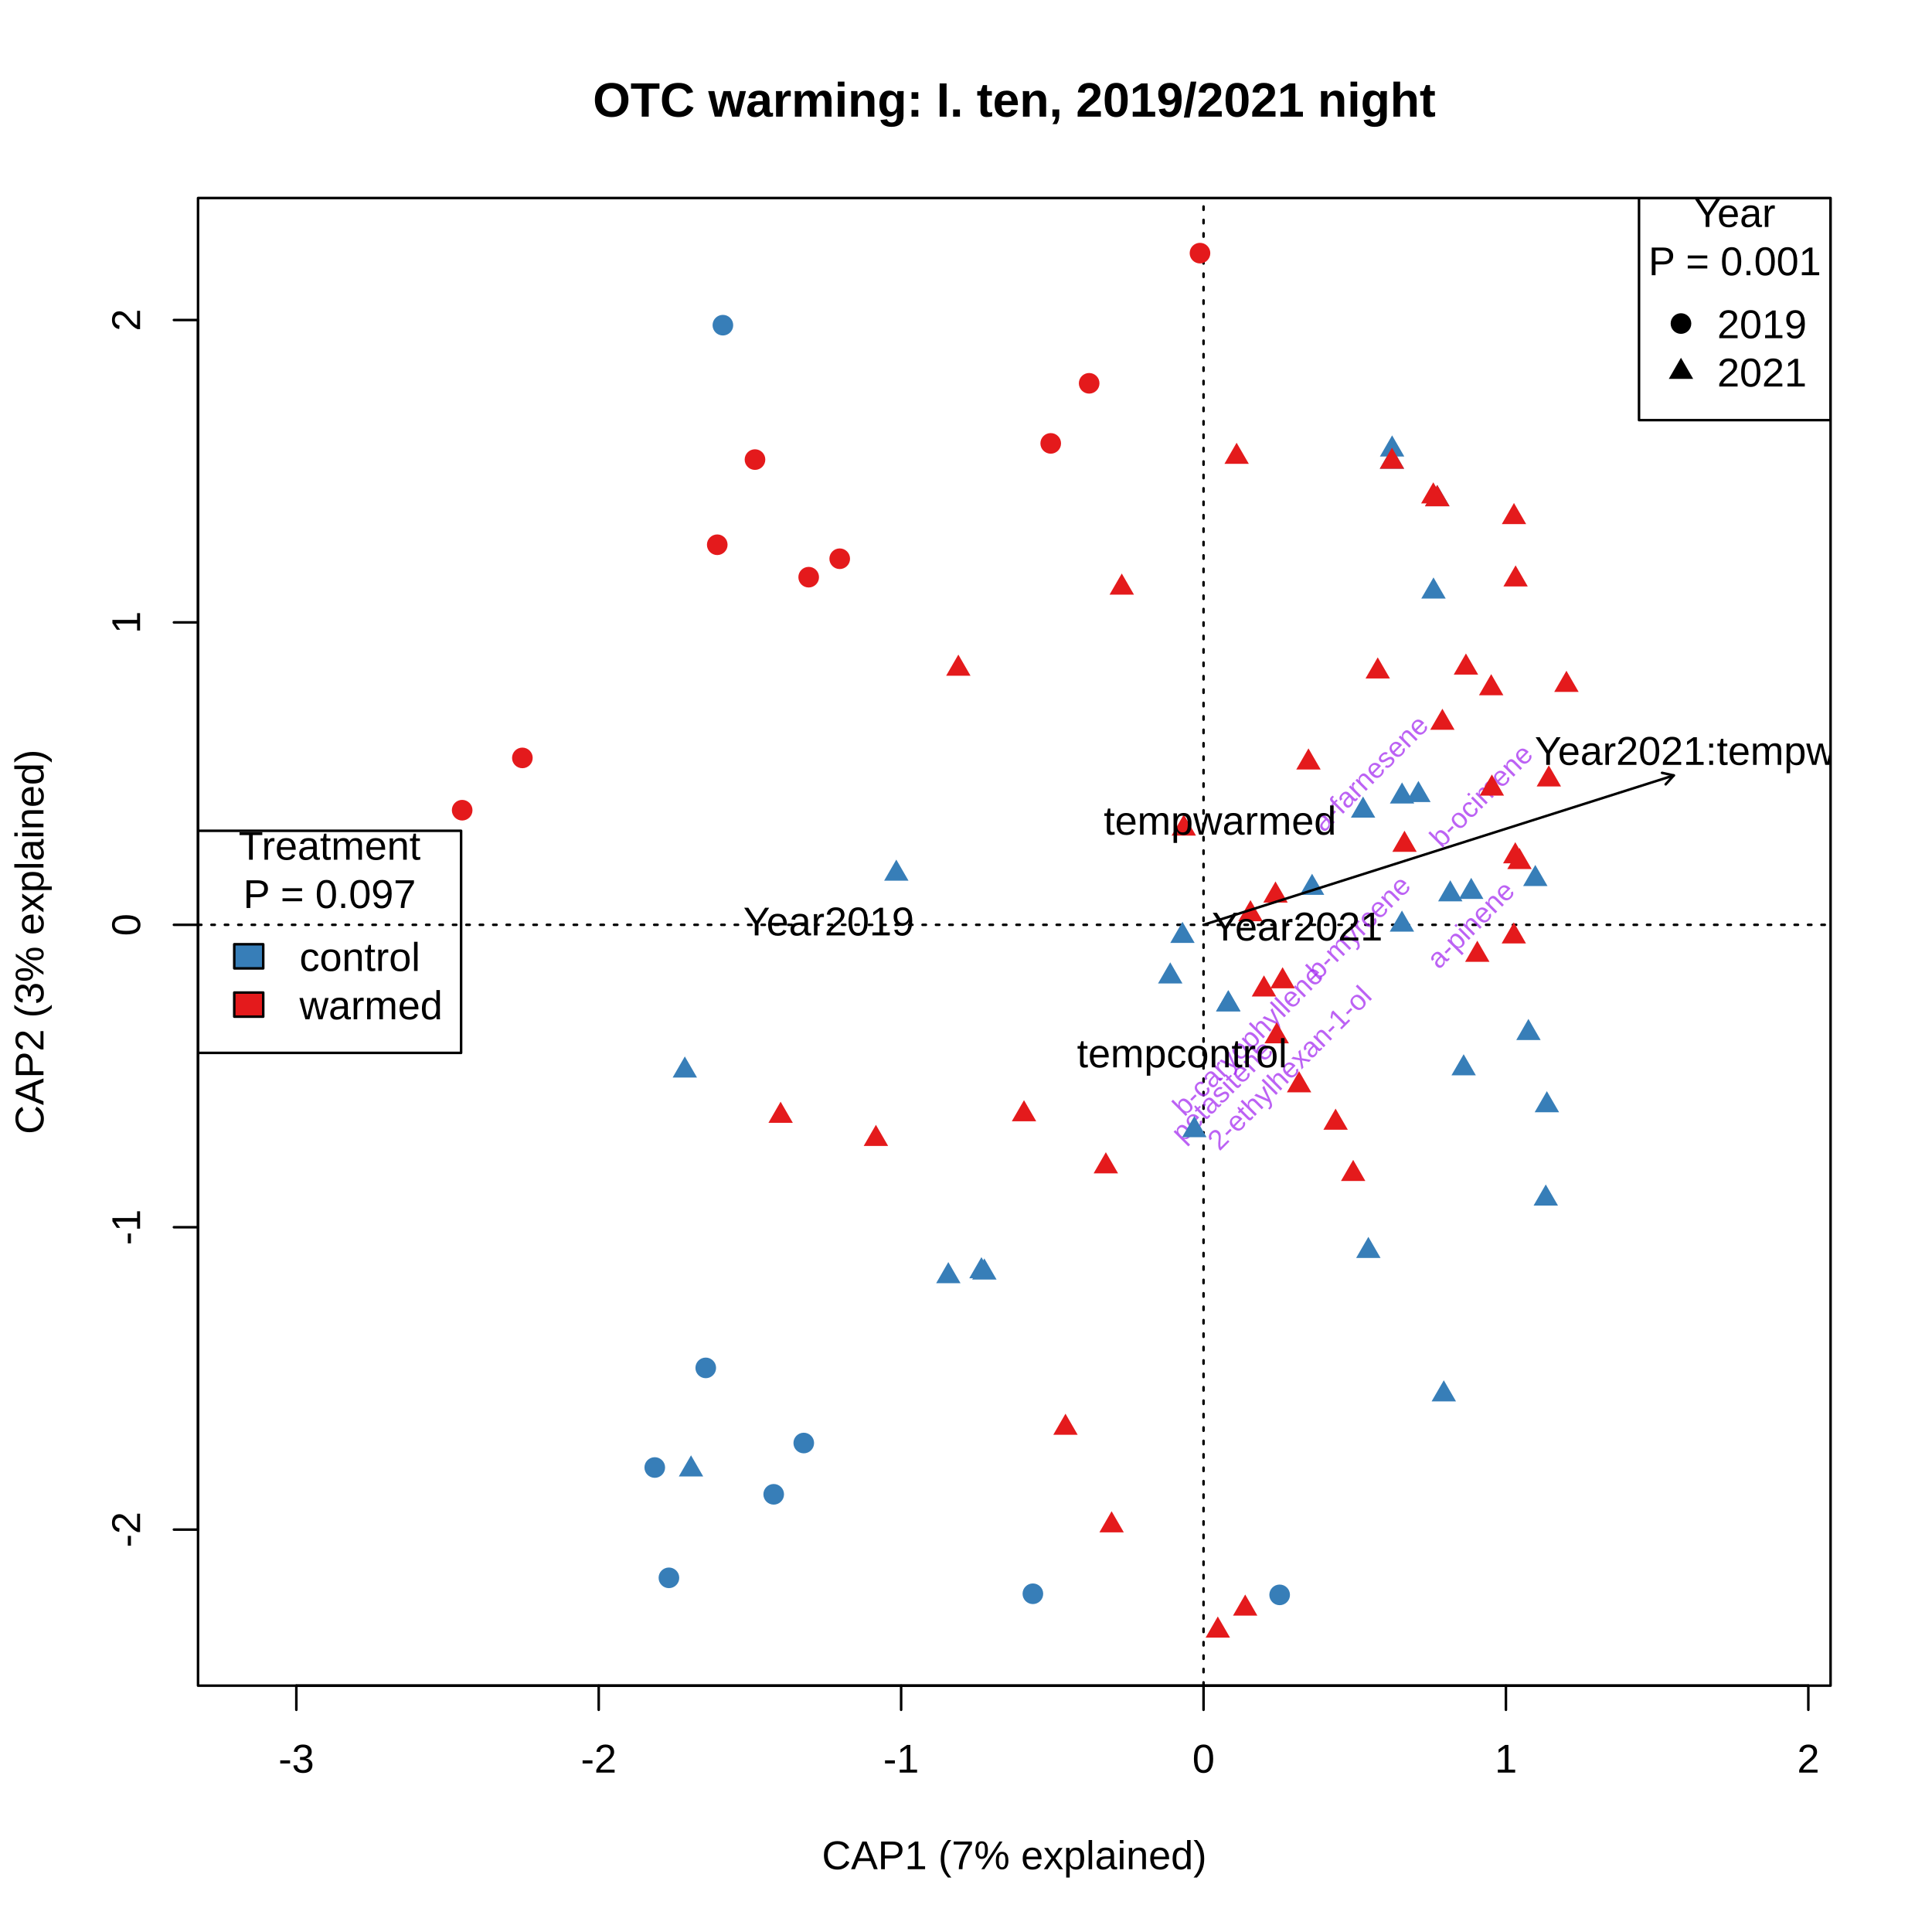
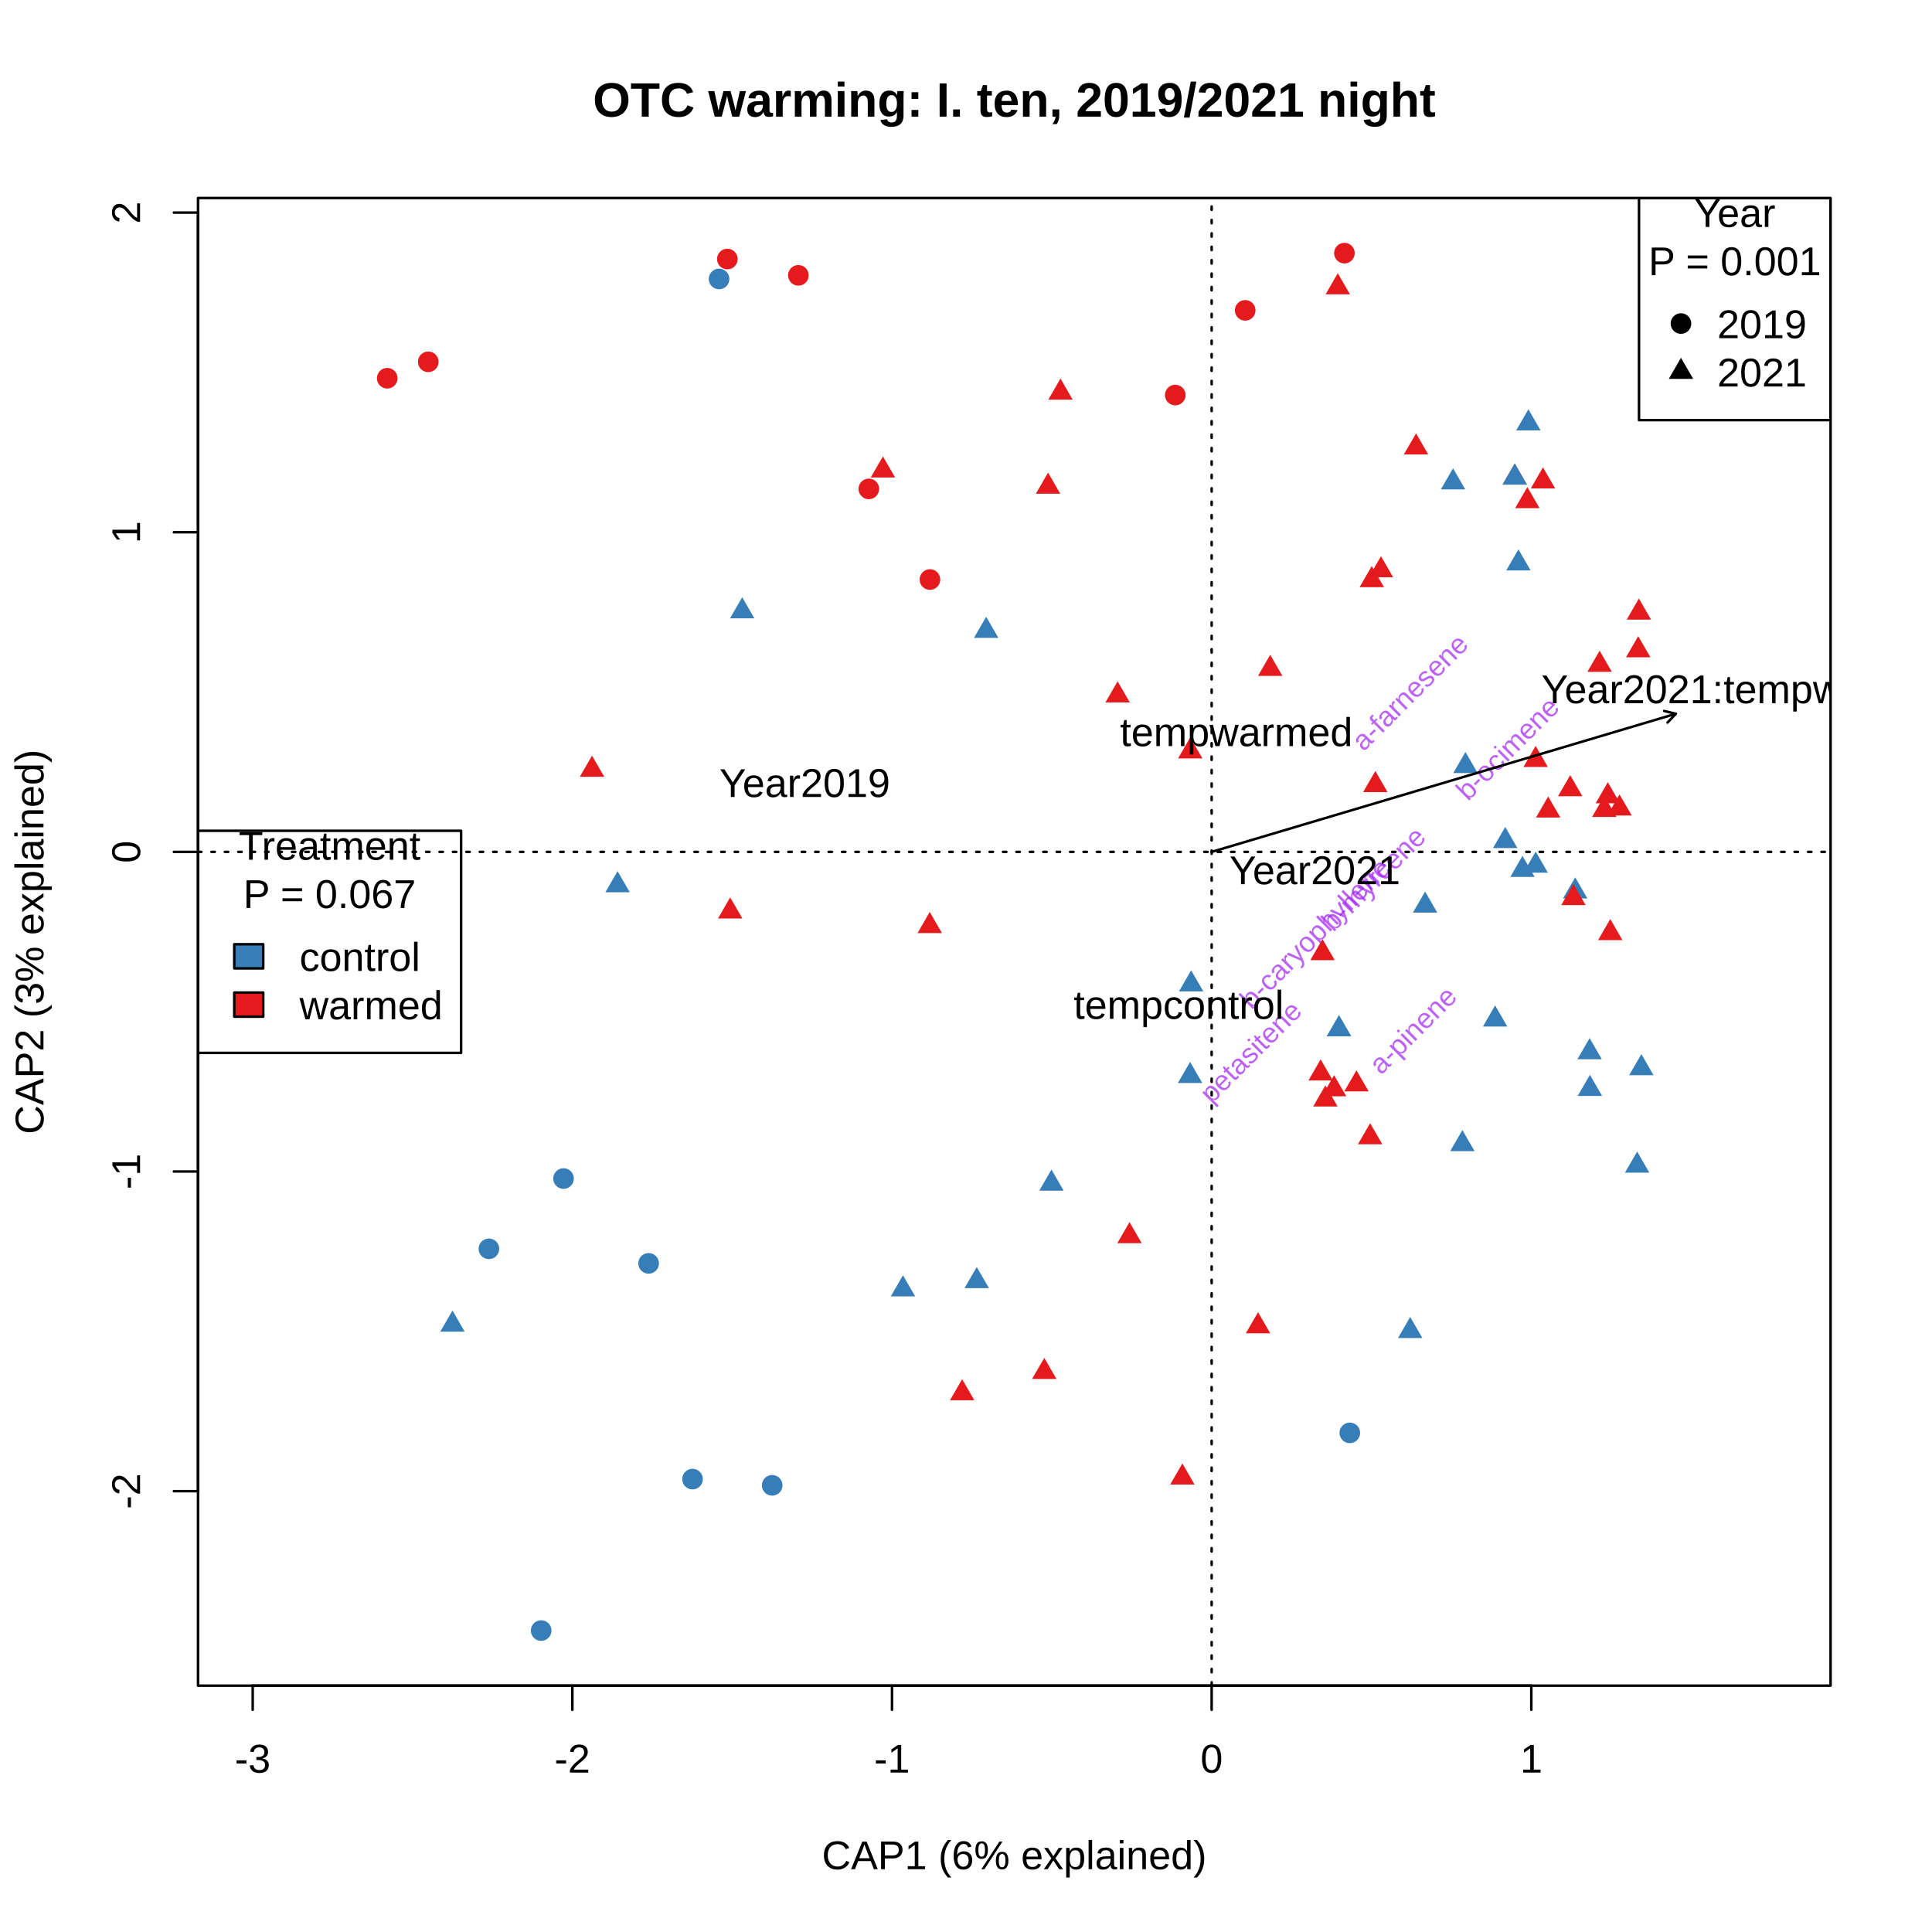
<svg xmlns="http://www.w3.org/2000/svg" class="svglite" width="576.00pt" height="576.00pt" viewBox="0 0 576.00 576.00">
  <defs>
    <style type="text/css">
    .svglite line, .svglite polyline, .svglite polygon, .svglite path, .svglite rect, .svglite circle {
      fill: none;
      stroke: #000000;
      stroke-linecap: round;
      stroke-linejoin: round;
      stroke-miterlimit: 10.00;
    }
    .svglite text {
      white-space: pre;
    }
  </style>
  </defs>
  <rect width="100%" height="100%" style="stroke: none; fill: #FFFFFF;" />
  <defs>
    <clipPath id="cpMC4wMHw1NzYuMDB8MC4wMHw1NzYuMDA=">
      <rect x="0.00" y="0.00" width="576.00" height="576.00" />
    </clipPath>
  </defs>
  <g clip-path="url(#cpMC4wMHw1NzYuMDB8MC4wMHw1NzYuMDA=)">
-     <line x1="88.35" y1="502.56" x2="539.13" y2="502.56" style="stroke-width: 0.75;" />
-     <line x1="88.35" y1="502.56" x2="88.35" y2="509.76" style="stroke-width: 0.75;" />
-     <line x1="178.50" y1="502.56" x2="178.50" y2="509.76" style="stroke-width: 0.75;" />
-     <line x1="268.66" y1="502.56" x2="268.66" y2="509.76" style="stroke-width: 0.75;" />
-     <line x1="358.82" y1="502.56" x2="358.82" y2="509.76" style="stroke-width: 0.75;" />
-     <line x1="448.97" y1="502.56" x2="448.97" y2="509.76" style="stroke-width: 0.75;" />
-     <line x1="539.13" y1="502.56" x2="539.13" y2="509.76" style="stroke-width: 0.75;" />
-     <text x="88.35" y="528.48" text-anchor="middle" style="font-size: 12.00px; font-family: &quot;Arial&quot;;">-3</text>
-     <text x="178.50" y="528.48" text-anchor="middle" style="font-size: 12.00px; font-family: &quot;Arial&quot;;">-2</text>
-     <text x="268.66" y="528.48" text-anchor="middle" style="font-size: 12.00px; font-family: &quot;Arial&quot;;">-1</text>
-     <text x="358.82" y="528.48" text-anchor="middle" style="font-size: 12.00px; font-family: &quot;Arial&quot;;">0</text>
-     <text x="448.97" y="528.48" text-anchor="middle" style="font-size: 12.00px; font-family: &quot;Arial&quot;;">1</text>
-     <text x="539.13" y="528.48" text-anchor="middle" style="font-size: 12.00px; font-family: &quot;Arial&quot;;">2</text>
-     <line x1="59.04" y1="456.03" x2="59.04" y2="95.41" style="stroke-width: 0.75;" />
-     <line x1="59.04" y1="456.03" x2="51.84" y2="456.03" style="stroke-width: 0.75;" />
-     <line x1="59.04" y1="365.88" x2="51.84" y2="365.88" style="stroke-width: 0.75;" />
-     <line x1="59.04" y1="275.72" x2="51.84" y2="275.72" style="stroke-width: 0.75;" />
-     <line x1="59.04" y1="185.56" x2="51.84" y2="185.56" style="stroke-width: 0.75;" />
-     <line x1="59.04" y1="95.41" x2="51.84" y2="95.41" style="stroke-width: 0.75;" />
-     <text transform="translate(41.76,456.03) rotate(-90)" text-anchor="middle" style="font-size: 12.00px; font-family: &quot;Arial&quot;;">-2</text>
-     <text transform="translate(41.76,365.88) rotate(-90)" text-anchor="middle" style="font-size: 12.00px; font-family: &quot;Arial&quot;;">-1</text>
-     <text transform="translate(41.76,275.72) rotate(-90)" text-anchor="middle" style="font-size: 12.00px; font-family: &quot;Arial&quot;;">0</text>
-     <text transform="translate(41.76,185.56) rotate(-90)" text-anchor="middle" style="font-size: 12.00px; font-family: &quot;Arial&quot;;">1</text>
-     <text transform="translate(41.76,95.41) rotate(-90)" text-anchor="middle" style="font-size: 12.00px; font-family: &quot;Arial&quot;;">2</text>
+     <line x1="75.34" y1="502.56" x2="456.54" y2="502.56" style="stroke-width: 0.75;" />
+     <line x1="75.34" y1="502.56" x2="75.34" y2="509.76" style="stroke-width: 0.75;" />
+     <line x1="170.64" y1="502.56" x2="170.64" y2="509.76" style="stroke-width: 0.75;" />
+     <line x1="265.94" y1="502.56" x2="265.94" y2="509.76" style="stroke-width: 0.75;" />
+     <line x1="361.24" y1="502.56" x2="361.24" y2="509.76" style="stroke-width: 0.75;" />
+     <line x1="456.54" y1="502.56" x2="456.54" y2="509.76" style="stroke-width: 0.75;" />
+     <text x="75.34" y="528.48" text-anchor="middle" style="font-size: 12.00px; font-family: &quot;Arial&quot;;">-3</text>
+     <text x="170.64" y="528.48" text-anchor="middle" style="font-size: 12.00px; font-family: &quot;Arial&quot;;">-2</text>
+     <text x="265.94" y="528.48" text-anchor="middle" style="font-size: 12.00px; font-family: &quot;Arial&quot;;">-1</text>
+     <text x="361.24" y="528.48" text-anchor="middle" style="font-size: 12.00px; font-family: &quot;Arial&quot;;">0</text>
+     <text x="456.54" y="528.48" text-anchor="middle" style="font-size: 12.00px; font-family: &quot;Arial&quot;;">1</text>
+     <line x1="59.04" y1="444.57" x2="59.04" y2="63.38" style="stroke-width: 0.75;" />
+     <line x1="59.04" y1="444.57" x2="51.84" y2="444.57" style="stroke-width: 0.75;" />
+     <line x1="59.04" y1="349.27" x2="51.84" y2="349.27" style="stroke-width: 0.75;" />
+     <line x1="59.04" y1="253.98" x2="51.84" y2="253.98" style="stroke-width: 0.75;" />
+     <line x1="59.04" y1="158.68" x2="51.84" y2="158.68" style="stroke-width: 0.75;" />
+     <line x1="59.04" y1="63.38" x2="51.84" y2="63.38" style="stroke-width: 0.75;" />
+     <text transform="translate(41.76,444.57) rotate(-90)" text-anchor="middle" style="font-size: 12.00px; font-family: &quot;Arial&quot;;">-2</text>
+     <text transform="translate(41.76,349.27) rotate(-90)" text-anchor="middle" style="font-size: 12.00px; font-family: &quot;Arial&quot;;">-1</text>
+     <text transform="translate(41.76,253.98) rotate(-90)" text-anchor="middle" style="font-size: 12.00px; font-family: &quot;Arial&quot;;">0</text>
+     <text transform="translate(41.76,158.68) rotate(-90)" text-anchor="middle" style="font-size: 12.00px; font-family: &quot;Arial&quot;;">1</text>
+     <text transform="translate(41.76,63.38) rotate(-90)" text-anchor="middle" style="font-size: 12.00px; font-family: &quot;Arial&quot;;">2</text>
    <polygon points="59.04,502.56 545.76,502.56 545.76,59.04 59.04,59.04 " style="stroke-width: 0.75;" />
-     <text x="302.40" y="557.28" text-anchor="middle" style="font-size: 12.00px; font-family: &quot;Arial&quot;;">CAP1 (7% explained)</text>
+     <text x="302.40" y="557.28" text-anchor="middle" style="font-size: 12.00px; font-family: &quot;Arial&quot;;">CAP1 (6% explained)</text>
    <text transform="translate(12.96,280.80) rotate(-90)" text-anchor="middle" style="font-size: 12.00px; font-family: &quot;Arial&quot;;">CAP2 (3% explained)</text>
  </g>
  <defs>
    <clipPath id="cpNTkuMDR8NTQ1Ljc2fDU5LjA0fDUwMi41Ng==">
      <rect x="59.04" y="59.04" width="486.72" height="443.52" />
    </clipPath>
  </defs>
  <g clip-path="url(#cpNTkuMDR8NTQ1Ljc2fDU5LjA0fDUwMi41Ng==)">
-     <line x1="59.04" y1="275.72" x2="545.76" y2="275.72" style="stroke-width: 0.75; stroke-dasharray: 1.00,3.00;" />
-     <line x1="358.82" y1="502.56" x2="358.82" y2="59.04" style="stroke-width: 0.75; stroke-dasharray: 1.00,3.00;" />
+     <line x1="59.04" y1="253.98" x2="545.76" y2="253.98" style="stroke-width: 0.75; stroke-dasharray: 1.00,3.00;" />
+     <line x1="361.24" y1="502.56" x2="361.24" y2="59.04" style="stroke-width: 0.75; stroke-dasharray: 1.00,3.00;" />
  </g>
  <g clip-path="url(#cpMC4wMHw1NzYuMDB8MC4wMHw1NzYuMDA=)">
    <text x="302.40" y="34.77" text-anchor="middle" style="font-size: 14.40px; font-weight: bold; font-family: &quot;Arial&quot;;">OTC warming: I. ten, 2019/2021 night</text>
  </g>
  <g clip-path="url(#cpNTkuMDR8NTQ1Ljc2fDU5LjA0fDUwMi41Ng==)">
    <rect x="488.65" y="59.04" width="57.11" height="66.22" style="stroke-width: 0.75;" />
    <circle cx="501.16" cy="96.46" r="2.70" style="stroke-width: 0.75; fill: #000000;" />
    <polygon points="501.16,106.66 504.80,112.96 497.53,112.96 " style="stroke-width: 0.75; stroke: none; fill: #000000;" />
    <text x="517.21" y="67.66" text-anchor="middle" style="font-size: 12.00px; font-family: &quot;Arial&quot;;">Year </text>
    <text x="517.21" y="82.06" text-anchor="middle" style="font-size: 12.00px; font-family: &quot;Arial&quot;;">P = 0.001</text>
    <text x="511.96" y="100.83" style="font-size: 12.00px; font-family: &quot;Arial&quot;;">2019</text>
    <text x="511.96" y="115.23" style="font-size: 12.00px; font-family: &quot;Arial&quot;;">2021</text>
    <rect x="59.04" y="247.69" width="78.43" height="66.22" style="stroke-width: 0.75;" />
    <rect x="69.84" y="281.51" width="8.64" height="7.20" style="stroke-width: 0.75; fill: #377EB8;" />
    <rect x="69.84" y="295.91" width="8.64" height="7.20" style="stroke-width: 0.75; fill: #E41A1C;" />
    <text x="98.26" y="256.31" text-anchor="middle" style="font-size: 12.00px; font-family: &quot;Arial&quot;;">Treatment </text>
-     <text x="98.26" y="270.71" text-anchor="middle" style="font-size: 12.00px; font-family: &quot;Arial&quot;;">P = 0.097</text>
+     <text x="98.26" y="270.71" text-anchor="middle" style="font-size: 12.00px; font-family: &quot;Arial&quot;;">P = 0.067</text>
    <text x="89.28" y="289.48" style="font-size: 12.00px; font-family: &quot;Arial&quot;;">control</text>
    <text x="89.28" y="303.88" style="font-size: 12.00px; font-family: &quot;Arial&quot;;">warmed</text>
-     <text transform="translate(410.49,232.56) rotate(-45)" text-anchor="middle" style="font-size: 8.40px;fill: #A020F0; fill-opacity: 0.70; font-family: &quot;Arial&quot;;">a-farnesene</text>
-     <text transform="translate(407.02,278.52) rotate(-45)" text-anchor="middle" style="font-size: 8.40px;fill: #A020F0; fill-opacity: 0.70; font-family: &quot;Arial&quot;;">b-myrcene</text>
-     <text transform="translate(443.61,239.22) rotate(-45)" text-anchor="middle" style="font-size: 8.40px;fill: #A020F0; fill-opacity: 0.70; font-family: &quot;Arial&quot;;">b-ocimene</text>
-     <text transform="translate(360.86,275.93) rotate(-45)" text-anchor="middle" style="font-size: 8.40px;fill: none; font-family: &quot;Arial&quot;;">.gamma.-Terpinene</text>
-     <text transform="translate(440.49,277.66) rotate(-45)" text-anchor="middle" style="font-size: 8.40px;fill: #A020F0; fill-opacity: 0.70; font-family: &quot;Arial&quot;;">a-pinene</text>
-     <text transform="translate(354.92,267.18) rotate(-45)" text-anchor="middle" style="font-size: 8.40px;fill: none; font-family: &quot;Arial&quot;;">bergamotene</text>
-     <text transform="translate(366.30,283.84) rotate(-45)" text-anchor="middle" style="font-size: 8.40px;fill: none; font-family: &quot;Arial&quot;;">(E)-4-oxohex-2-enal  </text>
-     <text transform="translate(364.41,287.14) rotate(-45)" text-anchor="middle" style="font-size: 8.40px;fill: none; font-family: &quot;Arial&quot;;">(E)-4,8-Dimethylnona-1,3,7-triene</text>
-     <text transform="translate(356.03,270.65) rotate(-45)" text-anchor="middle" style="font-size: 8.40px;fill: none; font-family: &quot;Arial&quot;;">1-Decanol, 2-hexyl-</text>
-     <text transform="translate(386.48,320.40) rotate(-45)" text-anchor="middle" style="font-size: 8.40px;fill: #A020F0; fill-opacity: 0.70; font-family: &quot;Arial&quot;;">2-ethylhexan-1-ol  </text>
-     <text transform="translate(370.01,283.46) rotate(-45)" text-anchor="middle" style="font-size: 8.40px;fill: none; font-family: &quot;Arial&quot;;">(E)-hex-2-enal  </text>
-     <text transform="translate(347.71,271.82) rotate(-45)" text-anchor="middle" style="font-size: 8.40px;fill: none; font-family: &quot;Arial&quot;;">(2E)-2,7-dimethylocta-2,6-dien-1-ol  </text>
-     <text transform="translate(347.26,289.69) rotate(-45)" text-anchor="middle" style="font-size: 8.40px;fill: none; font-family: &quot;Arial&quot;;">(E)-hex-3-en-1-ol</text>
-     <text transform="translate(356.65,290.27) rotate(-45)" text-anchor="middle" style="font-size: 8.40px;fill: none; font-family: &quot;Arial&quot;;">[(E)-hex-3-enyl] acetate</text>
-     <text transform="translate(344.88,280.81) rotate(-45)" text-anchor="middle" style="font-size: 8.40px;fill: none; font-family: &quot;Arial&quot;;">pseudoionone</text>
-     <text transform="translate(359.72,292.35) rotate(-45)" text-anchor="middle" style="font-size: 8.40px;fill: none; font-family: &quot;Arial&quot;;">(Z)-hex-4-en-1-ol</text>
-     <text transform="translate(358.40,276.96) rotate(-45)" text-anchor="middle" style="font-size: 8.40px;fill: none; font-family: &quot;Arial&quot;;">[(Z)-hex-3-enyl] butanoate</text>
-     <text transform="translate(365.97,271.51) rotate(-45)" text-anchor="middle" style="font-size: 8.40px;fill: none; font-family: &quot;Arial&quot;;">Carbonic acid, nonyl prop-1-en-2-yl ester</text>
-     <text transform="translate(374.07,312.13) rotate(-45)" text-anchor="middle" style="font-size: 8.40px;fill: #A020F0; fill-opacity: 0.70; font-family: &quot;Arial&quot;;">b-caryophyllene</text>
-     <text transform="translate(360.90,286.67) rotate(-45)" text-anchor="middle" style="font-size: 8.40px;fill: none; font-family: &quot;Arial&quot;;">D-limonene</text>
-     <text transform="translate(340.69,284.49) rotate(-45)" text-anchor="middle" style="font-size: 8.40px;fill: none; font-family: &quot;Arial&quot;;">Dodecane, 4,6-dimethyl-</text>
-     <text transform="translate(362.43,283.14) rotate(-45)" text-anchor="middle" style="font-size: 8.40px;fill: none; font-family: &quot;Arial&quot;;">a-terpineol</text>
-     <text transform="translate(355.30,275.90) rotate(-45)" text-anchor="middle" style="font-size: 8.40px;fill: none; font-family: &quot;Arial&quot;;">linalool</text>
-     <text transform="translate(360.76,277.60) rotate(-45)" text-anchor="middle" style="font-size: 8.40px;fill: none; font-family: &quot;Arial&quot;;">2,4,6-trimethyloctane  </text>
-     <text transform="translate(363.79,277.58) rotate(-45)" text-anchor="middle" style="font-size: 8.40px;fill: none; font-family: &quot;Arial&quot;;">Octane, 3,5-dimethyl-</text>
-     <text transform="translate(388.12,279.17) rotate(-45)" text-anchor="middle" style="font-size: 8.40px;fill: none; font-family: &quot;Arial&quot;;">Octanoic acid</text>
-     <text transform="translate(366.35,327.25) rotate(-45)" text-anchor="middle" style="font-size: 8.40px;fill: #A020F0; fill-opacity: 0.70; font-family: &quot;Arial&quot;;">petasitene</text>
-     <text transform="translate(383.20,272.77) rotate(-45)" text-anchor="middle" style="font-size: 8.40px;fill: none; font-family: &quot;Arial&quot;;">b-ocimene.1</text>
-     <text transform="translate(358.92,278.49) rotate(-45)" text-anchor="middle" style="font-size: 8.40px;fill: none; font-family: &quot;Arial&quot;;">3-methylbutanal oxime</text>
-     <circle cx="137.79" cy="241.55" r="2.70" style="stroke-width: 0.75; stroke: #E41A1C; fill: #E41A1C;" />
-     <circle cx="225.09" cy="137.02" r="2.70" style="stroke-width: 0.75; stroke: #E41A1C; fill: #E41A1C;" />
-     <circle cx="250.35" cy="166.58" r="2.70" style="stroke-width: 0.75; stroke: #E41A1C; fill: #E41A1C;" />
-     <circle cx="241.10" cy="172.08" r="2.70" style="stroke-width: 0.75; stroke: #E41A1C; fill: #E41A1C;" />
-     <circle cx="313.26" cy="132.19" r="2.70" style="stroke-width: 0.75; stroke: #E41A1C; fill: #E41A1C;" />
-     <circle cx="357.76" cy="75.47" r="2.70" style="stroke-width: 0.75; stroke: #E41A1C; fill: #E41A1C;" />
-     <circle cx="213.84" cy="162.41" r="2.70" style="stroke-width: 0.75; stroke: #E41A1C; fill: #E41A1C;" />
-     <circle cx="155.74" cy="225.96" r="2.70" style="stroke-width: 0.75; stroke: #E41A1C; fill: #E41A1C;" />
-     <circle cx="324.72" cy="114.28" r="2.70" style="stroke-width: 0.75; stroke: #E41A1C; fill: #E41A1C;" />
-     <polygon points="403.43,345.80 407.06,352.10 399.79,352.10 " style="stroke-width: 0.75; stroke: none; fill: #E41A1C;" />
-     <polygon points="430.45,411.51 434.09,417.81 426.81,417.81 " style="stroke-width: 0.75; stroke: none; fill: #377EB8;" />
-     <polygon points="444.78,230.90 448.41,237.20 441.14,237.20 " style="stroke-width: 0.75; stroke: none; fill: #E41A1C;" />
-     <polygon points="428.50,144.62 432.14,150.92 424.87,150.92 " style="stroke-width: 0.75; stroke: none; fill: #E41A1C;" />
-     <polygon points="428.50,144.62 432.14,150.92 424.87,150.92 " style="stroke-width: 0.75; stroke: none; fill: #377EB8;" />
-     <polygon points="428.50,144.62 432.14,150.92 424.87,150.92 " style="stroke-width: 0.75; stroke: none; fill: #E41A1C;" />
-     <polygon points="352.54,274.82 356.17,281.12 348.90,281.12 " style="stroke-width: 0.75; stroke: none; fill: #377EB8;" />
-     <polygon points="305.29,328.00 308.93,334.29 301.66,334.29 " style="stroke-width: 0.75; stroke: none; fill: #E41A1C;" />
-     <polygon points="317.66,421.47 321.29,427.76 314.02,427.76 " style="stroke-width: 0.75; stroke: none; fill: #E41A1C;" />
-     <polygon points="334.44,170.98 338.08,177.28 330.80,177.28 " style="stroke-width: 0.75; stroke: none; fill: #E41A1C;" />
-     <polygon points="451.76,251.08 455.39,257.38 448.12,257.38 " style="stroke-width: 0.75; stroke: none; fill: #E41A1C;" />
-     <polygon points="444.58,200.98 448.21,207.28 440.94,207.28 " style="stroke-width: 0.75; stroke: none; fill: #E41A1C;" />
-     <polygon points="455.68,303.77 459.32,310.07 452.05,310.07 " style="stroke-width: 0.75; stroke: none; fill: #377EB8;" />
-     <polygon points="460.85,353.13 464.49,359.42 457.22,359.42 " style="stroke-width: 0.75; stroke: none; fill: #377EB8;" />
-     <polygon points="432.38,262.43 436.02,268.73 428.75,268.73 " style="stroke-width: 0.75; stroke: none; fill: #377EB8;" />
-     <polygon points="436.37,314.30 440.01,320.60 432.73,320.60 " style="stroke-width: 0.75; stroke: none; fill: #377EB8;" />
-     <polygon points="451.85,168.55 455.49,174.85 448.22,174.85 " style="stroke-width: 0.75; stroke: none; fill: #E41A1C;" />
-     <polygon points="371.24,475.38 374.87,481.68 367.60,481.68 " style="stroke-width: 0.75; stroke: none; fill: #E41A1C;" />
-     <polygon points="380.63,304.76 384.27,311.06 376.99,311.06 " style="stroke-width: 0.75; stroke: none; fill: #E41A1C;" />
-     <polygon points="204.17,314.96 207.81,321.26 200.54,321.26 " style="stroke-width: 0.75; stroke: none; fill: #377EB8;" />
-     <polygon points="372.81,268.35 376.45,274.65 369.18,274.65 " style="stroke-width: 0.75; stroke: none; fill: #E41A1C;" />
-     <polygon points="406.38,237.47 410.02,243.77 402.75,243.77 " style="stroke-width: 0.75; stroke: none; fill: #377EB8;" />
-     <polygon points="368.68,131.99 372.32,138.29 365.05,138.29 " style="stroke-width: 0.75; stroke: none; fill: #E41A1C;" />
-     <polygon points="427.32,143.79 430.96,150.08 423.68,150.08 " style="stroke-width: 0.75; stroke: none; fill: #E41A1C;" />
-     <polygon points="427.38,172.15 431.02,178.45 423.74,178.45 " style="stroke-width: 0.75; stroke: none; fill: #377EB8;" />
-     <polygon points="267.22,256.27 270.86,262.57 263.59,262.57 " style="stroke-width: 0.75; stroke: none; fill: #377EB8;" />
-     <polygon points="261.14,335.35 264.78,341.65 257.50,341.65 " style="stroke-width: 0.75; stroke: none; fill: #E41A1C;" />
-     <polygon points="438.62,261.71 442.26,268.00 434.98,268.00 " style="stroke-width: 0.75; stroke: none; fill: #377EB8;" />
-     <polygon points="430.03,211.29 433.66,217.58 426.39,217.58 " style="stroke-width: 0.75; stroke: none; fill: #E41A1C;" />
-     <polygon points="285.72,195.16 289.35,201.46 282.08,201.46 " style="stroke-width: 0.75; stroke: none; fill: #E41A1C;" />
-     <polygon points="348.89,286.90 352.53,293.20 345.25,293.20 " style="stroke-width: 0.75; stroke: none; fill: #377EB8;" />
-     <polygon points="390.10,223.12 393.74,229.42 386.46,229.42 " style="stroke-width: 0.75; stroke: none; fill: #E41A1C;" />
-     <polygon points="410.75,195.98 414.39,202.27 407.12,202.27 " style="stroke-width: 0.75; stroke: none; fill: #E41A1C;" />
-     <polygon points="398.19,330.52 401.83,336.81 394.56,336.81 " style="stroke-width: 0.75; stroke: none; fill: #E41A1C;" />
-     <polygon points="391.18,260.49 394.81,266.79 387.54,266.79 " style="stroke-width: 0.75; stroke: none; fill: #377EB8;" />
-     <polygon points="376.83,290.79 380.47,297.09 373.19,297.09 " style="stroke-width: 0.75; stroke: none; fill: #E41A1C;" />
-     <polygon points="282.73,376.27 286.37,382.57 279.10,382.57 " style="stroke-width: 0.75; stroke: none; fill: #377EB8;" />
-     <polygon points="461.76,228.17 465.40,234.47 458.13,234.47 " style="stroke-width: 0.75; stroke: none; fill: #E41A1C;" />
-     <polygon points="451.37,149.96 455.01,156.26 447.74,156.26 " style="stroke-width: 0.75; stroke: none; fill: #E41A1C;" />
-     <polygon points="453.01,252.80 456.65,259.10 449.37,259.10 " style="stroke-width: 0.75; stroke: none; fill: #E41A1C;" />
-     <polygon points="356.08,332.74 359.71,339.04 352.44,339.04 " style="stroke-width: 0.75; stroke: none; fill: #377EB8;" />
-     <polygon points="206.02,433.88 209.65,440.18 202.38,440.18 " style="stroke-width: 0.75; stroke: none; fill: #377EB8;" />
-     <polygon points="422.88,232.82 426.52,239.12 419.25,239.12 " style="stroke-width: 0.75; stroke: none; fill: #377EB8;" />
-     <polygon points="418.00,233.26 421.64,239.56 414.37,239.56 " style="stroke-width: 0.75; stroke: none; fill: #377EB8;" />
-     <polygon points="382.39,288.35 386.02,294.65 378.75,294.65 " style="stroke-width: 0.75; stroke: none; fill: #E41A1C;" />
-     <polygon points="232.73,328.45 236.37,334.75 229.10,334.75 " style="stroke-width: 0.75; stroke: none; fill: #E41A1C;" />
-     <polygon points="363.07,481.93 366.71,488.23 359.44,488.23 " style="stroke-width: 0.75; stroke: none; fill: #E41A1C;" />
-     <polygon points="440.44,280.45 444.07,286.75 436.80,286.75 " style="stroke-width: 0.75; stroke: none; fill: #E41A1C;" />
-     <polygon points="467.01,199.98 470.65,206.28 463.37,206.28 " style="stroke-width: 0.75; stroke: none; fill: #E41A1C;" />
-     <polygon points="415.04,129.80 418.67,136.10 411.40,136.10 " style="stroke-width: 0.75; stroke: none; fill: #377EB8;" />
-     <polygon points="407.96,368.75 411.59,375.04 404.32,375.04 " style="stroke-width: 0.75; stroke: none; fill: #377EB8;" />
-     <polygon points="451.32,274.98 454.96,281.28 447.69,281.28 " style="stroke-width: 0.75; stroke: none; fill: #E41A1C;" />
-     <polygon points="331.41,450.55 335.05,456.85 327.78,456.85 " style="stroke-width: 0.75; stroke: none; fill: #E41A1C;" />
-     <polygon points="366.20,295.22 369.83,301.51 362.56,301.51 " style="stroke-width: 0.75; stroke: none; fill: #377EB8;" />
-     <polygon points="366.20,295.22 369.83,301.51 362.56,301.51 " style="stroke-width: 0.75; stroke: none; fill: #377EB8;" />
-     <polygon points="387.31,319.37 390.94,325.66 383.67,325.66 " style="stroke-width: 0.75; stroke: none; fill: #E41A1C;" />
-     <polygon points="414.99,133.45 418.63,139.75 411.35,139.75 " style="stroke-width: 0.75; stroke: none; fill: #377EB8;" />
-     <polygon points="414.99,133.45 418.63,139.75 411.35,139.75 " style="stroke-width: 0.75; stroke: none; fill: #E41A1C;" />
-     <polygon points="417.97,271.46 421.60,277.75 414.33,277.75 " style="stroke-width: 0.75; stroke: none; fill: #377EB8;" />
-     <polygon points="329.69,343.52 333.33,349.82 326.05,349.82 " style="stroke-width: 0.75; stroke: none; fill: #E41A1C;" />
-     <polygon points="461.18,325.31 464.82,331.60 457.54,331.60 " style="stroke-width: 0.75; stroke: none; fill: #377EB8;" />
-     <polygon points="380.27,262.79 383.91,269.09 376.64,269.09 " style="stroke-width: 0.75; stroke: none; fill: #E41A1C;" />
-     <polygon points="352.93,242.83 356.57,249.13 349.30,249.13 " style="stroke-width: 0.75; stroke: none; fill: #E41A1C;" />
-     <polygon points="292.60,374.80 296.24,381.10 288.97,381.10 " style="stroke-width: 0.75; stroke: none; fill: #377EB8;" />
-     <polygon points="437.05,194.82 440.69,201.12 433.41,201.12 " style="stroke-width: 0.75; stroke: none; fill: #E41A1C;" />
-     <polygon points="418.73,247.66 422.37,253.96 415.10,253.96 " style="stroke-width: 0.75; stroke: none; fill: #E41A1C;" />
-     <polygon points="293.47,375.18 297.11,381.48 289.84,381.48 " style="stroke-width: 0.75; stroke: none; fill: #377EB8;" />
-     <polygon points="457.73,257.86 461.37,264.16 454.10,264.16 " style="stroke-width: 0.75; stroke: none; fill: #377EB8;" />
-     <circle cx="381.51" cy="475.49" r="2.70" style="stroke-width: 0.75; stroke: #377EB8; fill: #377EB8;" />
-     <circle cx="195.21" cy="437.52" r="2.70" style="stroke-width: 0.75; stroke: #377EB8; fill: #377EB8;" />
-     <circle cx="215.52" cy="96.95" r="2.70" style="stroke-width: 0.75; stroke: #377EB8; fill: #377EB8;" />
-     <circle cx="210.41" cy="407.82" r="2.70" style="stroke-width: 0.75; stroke: #377EB8; fill: #377EB8;" />
-     <circle cx="307.94" cy="475.16" r="2.70" style="stroke-width: 0.75; stroke: #377EB8; fill: #377EB8;" />
-     <circle cx="199.43" cy="470.41" r="2.70" style="stroke-width: 0.75; stroke: #377EB8; fill: #377EB8;" />
-     <circle cx="239.63" cy="430.22" r="2.70" style="stroke-width: 0.75; stroke: #377EB8; fill: #377EB8;" />
-     <circle cx="230.67" cy="445.51" r="2.70" style="stroke-width: 0.75; stroke: #377EB8; fill: #377EB8;" />
-     <text x="247.06" y="278.87" text-anchor="middle" style="font-size: 12.00px; font-family: &quot;Arial&quot;;">Year2019</text>
-     <text x="386.76" y="280.39" text-anchor="middle" style="font-size: 12.00px; font-family: &quot;Arial&quot;;">Year2021</text>
-     <text x="352.43" y="318.21" text-anchor="middle" style="font-size: 12.00px; font-family: &quot;Arial&quot;;">tempcontrol</text>
-     <text x="363.74" y="248.83" text-anchor="middle" style="font-size: 12.00px; font-family: &quot;Arial&quot;;">tempwarmed</text>
-     <line x1="358.82" y1="275.72" x2="499.02" y2="231.18" style="stroke-width: 0.75;" />
-     <polyline points="496.60,233.84 499.02,231.18 495.51,230.41 " style="stroke-width: 0.75;" />
-     <text x="519.37" y="228.03" text-anchor="middle" style="font-size: 12.00px; font-family: &quot;Arial&quot;;">Year2021:tempwarmed</text>
+     <text transform="translate(422.37,208.39) rotate(-45)" text-anchor="middle" style="font-size: 8.40px;fill: #A020F0; fill-opacity: 0.70; font-family: &quot;Arial&quot;;">a-farnesene</text>
+     <text transform="translate(411.53,264.04) rotate(-45)" text-anchor="middle" style="font-size: 8.40px;fill: #A020F0; fill-opacity: 0.70; font-family: &quot;Arial&quot;;">b-myrcene</text>
+     <text transform="translate(451.50,225.17) rotate(-45)" text-anchor="middle" style="font-size: 8.40px;fill: #A020F0; fill-opacity: 0.70; font-family: &quot;Arial&quot;;">b-ocimene</text>
+     <text transform="translate(365.02,251.28) rotate(-45)" text-anchor="middle" style="font-size: 8.40px;fill: none; font-family: &quot;Arial&quot;;">.gamma.-Terpinene</text>
+     <text transform="translate(423.28,309.12) rotate(-45)" text-anchor="middle" style="font-size: 8.40px;fill: #A020F0; fill-opacity: 0.70; font-family: &quot;Arial&quot;;">a-pinene</text>
+     <text transform="translate(359.02,239.72) rotate(-45)" text-anchor="middle" style="font-size: 8.40px;fill: none; font-family: &quot;Arial&quot;;">bergamotene</text>
+     <text transform="translate(372.58,260.63) rotate(-45)" text-anchor="middle" style="font-size: 8.40px;fill: none; font-family: &quot;Arial&quot;;">(E)-4,8-Dimethylnona-1,3,7-triene</text>
+     <text transform="translate(359.35,244.61) rotate(-45)" text-anchor="middle" style="font-size: 8.40px;fill: none; font-family: &quot;Arial&quot;;">1-Decanol, 2-hexyl-</text>
+     <text transform="translate(364.32,257.06) rotate(-45)" text-anchor="middle" style="font-size: 8.40px;fill: none; font-family: &quot;Arial&quot;;">1,2-Cyclooctanediol, trans-</text>
+     <text transform="translate(369.77,256.96) rotate(-45)" text-anchor="middle" style="font-size: 8.40px;fill: none; font-family: &quot;Arial&quot;;">(1Z,4Z,7Z)-1,5,9,9-tetramethylcycloundeca-1,4,7-triene</text>
+     <text transform="translate(372.17,267.48) rotate(-45)" text-anchor="middle" style="font-size: 8.40px;fill: none; font-family: &quot;Arial&quot;;">(E)-hex-2-enal  </text>
+     <text transform="translate(360.64,259.05) rotate(-45)" text-anchor="middle" style="font-size: 8.40px;fill: none; font-family: &quot;Arial&quot;;">2-Undecene, 3-methyl-, (Z)-</text>
+     <text transform="translate(350.82,244.03) rotate(-45)" text-anchor="middle" style="font-size: 8.40px;fill: none; font-family: &quot;Arial&quot;;">(2E)-2,7-dimethylocta-2,6-dien-1-ol  </text>
+     <text transform="translate(347.63,268.87) rotate(-45)" text-anchor="middle" style="font-size: 8.40px;fill: none; font-family: &quot;Arial&quot;;">(E)-hex-3-en-1-ol</text>
+     <text transform="translate(355.66,275.30) rotate(-45)" text-anchor="middle" style="font-size: 8.40px;fill: none; font-family: &quot;Arial&quot;;">[(E)-hex-3-enyl] acetate</text>
+     <text transform="translate(346.59,255.32) rotate(-45)" text-anchor="middle" style="font-size: 8.40px;fill: none; font-family: &quot;Arial&quot;;">pseudoionone</text>
+     <text transform="translate(372.49,259.27) rotate(-45)" text-anchor="middle" style="font-size: 8.40px;fill: none; font-family: &quot;Arial&quot;;">(Z)-hex-4-en-1-ol</text>
+     <text transform="translate(381.03,268.58) rotate(-45)" text-anchor="middle" style="font-size: 8.40px;fill: none; font-family: &quot;Arial&quot;;">methyl benzoate</text>
+     <text transform="translate(365.26,253.22) rotate(-45)" text-anchor="middle" style="font-size: 8.40px;fill: none; font-family: &quot;Arial&quot;;">Bicyclo[7.2.0]undec-4-ene, 4,11,11-trimethyl-8-methylene-</text>
+     <text transform="translate(360.67,254.07) rotate(-45)" text-anchor="middle" style="font-size: 8.40px;fill: none; font-family: &quot;Arial&quot;;">[(Z)-hex-3-enyl] butanoate</text>
+     <text transform="translate(368.30,247.10) rotate(-45)" text-anchor="middle" style="font-size: 8.40px;fill: none; font-family: &quot;Arial&quot;;">Carbonic acid, nonyl prop-1-en-2-yl ester</text>
+     <text transform="translate(394.11,280.28) rotate(-45)" text-anchor="middle" style="font-size: 8.40px;fill: #A020F0; fill-opacity: 0.70; font-family: &quot;Arial&quot;;">b-caryophyllene</text>
+     <text transform="translate(365.10,255.49) rotate(-45)" text-anchor="middle" style="font-size: 8.40px;fill: none; font-family: &quot;Arial&quot;;">Cyclopropane, nonyl-</text>
+     <text transform="translate(341.59,259.89) rotate(-45)" text-anchor="middle" style="font-size: 8.40px;fill: none; font-family: &quot;Arial&quot;;">Dodecane, 4,6-dimethyl-</text>
+     <text transform="translate(367.13,260.00) rotate(-45)" text-anchor="middle" style="font-size: 8.40px;fill: none; font-family: &quot;Arial&quot;;">a-terpineol</text>
+     <text transform="translate(362.47,245.52) rotate(-45)" text-anchor="middle" style="font-size: 8.40px;fill: none; font-family: &quot;Arial&quot;;">linalool</text>
+     <text transform="translate(363.26,256.21) rotate(-45)" text-anchor="middle" style="font-size: 8.40px;fill: none; font-family: &quot;Arial&quot;;">2,4,6-trimethyloctane  </text>
+     <text transform="translate(365.75,256.08) rotate(-45)" text-anchor="middle" style="font-size: 8.40px;fill: none; font-family: &quot;Arial&quot;;">Octane, 3,5-dimethyl-</text>
+     <text transform="translate(392.71,259.40) rotate(-45)" text-anchor="middle" style="font-size: 8.40px;fill: none; font-family: &quot;Arial&quot;;">Octanoic acid</text>
+     <text transform="translate(347.34,267.46) rotate(-45)" text-anchor="middle" style="font-size: 8.40px;fill: none; font-family: &quot;Arial&quot;;">Oxalic acid, 2-ethylhexyl isohexyl ester</text>
+     <text transform="translate(374.91,315.59) rotate(-45)" text-anchor="middle" style="font-size: 8.40px;fill: #A020F0; fill-opacity: 0.70; font-family: &quot;Arial&quot;;">petasitene</text>
+     <text transform="translate(375.21,270.04) rotate(-45)" text-anchor="middle" style="font-size: 8.40px;fill: none; font-family: &quot;Arial&quot;;">trans-a-bergamotene</text>
+     <text transform="translate(386.26,254.26) rotate(-45)" text-anchor="middle" style="font-size: 8.40px;fill: none; font-family: &quot;Arial&quot;;">b-ocimene.1</text>
+     <text transform="translate(355.78,265.81) rotate(-45)" text-anchor="middle" style="font-size: 8.40px;fill: none; font-family: &quot;Arial&quot;;">Undecane, 2-methyl-</text>
+     <text transform="translate(364.47,263.39) rotate(-45)" text-anchor="middle" style="font-size: 8.40px;fill: none; font-family: &quot;Arial&quot;;">a-copaene</text>
+     <text transform="translate(366.08,268.42) rotate(-45)" text-anchor="middle" style="font-size: 8.40px;fill: none; font-family: &quot;Arial&quot;;">Benzyl nitrile</text>
+     <text transform="translate(365.02,250.92) rotate(-45)" text-anchor="middle" style="font-size: 8.40px;fill: none; font-family: &quot;Arial&quot;;">3-methylbutanal oxime</text>
+     <circle cx="115.45" cy="112.77" r="2.70" style="stroke-width: 0.75; stroke: #E41A1C; fill: #E41A1C;" />
+     <circle cx="238.03" cy="82.09" r="2.70" style="stroke-width: 0.75; stroke: #E41A1C; fill: #E41A1C;" />
+     <circle cx="277.25" cy="172.78" r="2.70" style="stroke-width: 0.75; stroke: #E41A1C; fill: #E41A1C;" />
+     <circle cx="259.03" cy="145.76" r="2.70" style="stroke-width: 0.75; stroke: #E41A1C; fill: #E41A1C;" />
+     <circle cx="350.39" cy="117.78" r="2.70" style="stroke-width: 0.75; stroke: #E41A1C; fill: #E41A1C;" />
+     <circle cx="400.82" cy="75.47" r="2.70" style="stroke-width: 0.75; stroke: #E41A1C; fill: #E41A1C;" />
+     <circle cx="216.85" cy="77.23" r="2.70" style="stroke-width: 0.75; stroke: #E41A1C; fill: #E41A1C;" />
+     <circle cx="127.68" cy="107.87" r="2.70" style="stroke-width: 0.75; stroke: #E41A1C; fill: #E41A1C;" />
+     <circle cx="371.24" cy="92.53" r="2.70" style="stroke-width: 0.75; stroke: #E41A1C; fill: #E41A1C;" />
+     <polygon points="395.15,323.58 398.79,329.88 391.51,329.88 " style="stroke-width: 0.75; stroke: none; fill: #E41A1C;" />
+     <polygon points="420.43,392.62 424.07,398.92 416.80,398.92 " style="stroke-width: 0.75; stroke: none; fill: #377EB8;" />
+     <polygon points="479.35,233.20 482.99,239.50 475.71,239.50 " style="stroke-width: 0.75; stroke: none; fill: #E41A1C;" />
+     <polygon points="451.60,138.18 455.24,144.48 447.96,144.48 " style="stroke-width: 0.75; stroke: none; fill: #E41A1C;" />
+     <polygon points="451.60,138.18 455.24,144.48 447.96,144.48 " style="stroke-width: 0.75; stroke: none; fill: #377EB8;" />
+     <polygon points="455.36,145.19 458.99,151.49 451.72,151.49 " style="stroke-width: 0.75; stroke: none; fill: #E41A1C;" />
+     <polygon points="294.02,183.87 297.65,190.17 290.38,190.17 " style="stroke-width: 0.75; stroke: none; fill: #377EB8;" />
+     <polygon points="277.19,271.88 280.83,278.18 273.56,278.18 " style="stroke-width: 0.75; stroke: none; fill: #E41A1C;" />
+     <polygon points="286.85,411.17 290.49,417.47 283.22,417.47 " style="stroke-width: 0.75; stroke: none; fill: #E41A1C;" />
+     <polygon points="316.17,112.85 319.80,119.15 312.53,119.15 " style="stroke-width: 0.75; stroke: none; fill: #E41A1C;" />
+     <polygon points="478.29,237.26 481.93,243.56 474.66,243.56 " style="stroke-width: 0.75; stroke: none; fill: #E41A1C;" />
+     <polygon points="488.41,189.66 492.05,195.96 484.77,195.96 " style="stroke-width: 0.75; stroke: none; fill: #E41A1C;" />
+     <polygon points="489.35,314.26 492.99,320.56 485.72,320.56 " style="stroke-width: 0.75; stroke: none; fill: #377EB8;" />
+     <polygon points="488.10,343.32 491.73,349.61 484.46,349.61 " style="stroke-width: 0.75; stroke: none; fill: #377EB8;" />
+     <polygon points="469.63,261.56 473.26,267.86 465.99,267.86 " style="stroke-width: 0.75; stroke: none; fill: #377EB8;" />
+     <polygon points="473.92,309.50 477.56,315.80 470.28,315.80 " style="stroke-width: 0.75; stroke: none; fill: #377EB8;" />
+     <polygon points="488.61,178.44 492.25,184.74 484.98,184.74 " style="stroke-width: 0.75; stroke: none; fill: #E41A1C;" />
+     <polygon points="375.07,391.21 378.71,397.50 371.43,397.50 " style="stroke-width: 0.75; stroke: none; fill: #E41A1C;" />
+     <polygon points="408.48,334.86 412.12,341.15 404.85,341.15 " style="stroke-width: 0.75; stroke: none; fill: #E41A1C;" />
+     <polygon points="184.12,259.72 187.76,266.02 180.49,266.02 " style="stroke-width: 0.75; stroke: none; fill: #377EB8;" />
+     <polygon points="354.85,219.83 358.49,226.12 351.22,226.12 " style="stroke-width: 0.75; stroke: none; fill: #E41A1C;" />
+     <polygon points="448.76,246.54 452.39,252.84 445.12,252.84 " style="stroke-width: 0.75; stroke: none; fill: #377EB8;" />
+     <polygon points="408.97,168.76 412.61,175.06 405.34,175.06 " style="stroke-width: 0.75; stroke: none; fill: #E41A1C;" />
+     <polygon points="398.84,81.45 402.48,87.75 395.21,87.75 " style="stroke-width: 0.75; stroke: none; fill: #E41A1C;" />
+     <polygon points="452.70,163.77 456.34,170.07 449.07,170.07 " style="stroke-width: 0.75; stroke: none; fill: #377EB8;" />
+     <polygon points="221.28,178.05 224.91,184.35 217.64,184.35 " style="stroke-width: 0.75; stroke: none; fill: #377EB8;" />
+     <polygon points="217.69,267.54 221.33,273.84 214.06,273.84 " style="stroke-width: 0.75; stroke: none; fill: #E41A1C;" />
+     <polygon points="453.91,255.15 457.54,261.45 450.27,261.45 " style="stroke-width: 0.75; stroke: none; fill: #377EB8;" />
+     <polygon points="457.83,222.37 461.47,228.67 454.19,228.67 " style="stroke-width: 0.75; stroke: none; fill: #E41A1C;" />
+     <polygon points="263.24,136.06 266.87,142.36 259.60,142.36 " style="stroke-width: 0.75; stroke: none; fill: #E41A1C;" />
+     <polygon points="355.12,289.28 358.76,295.58 351.49,295.58 " style="stroke-width: 0.75; stroke: none; fill: #377EB8;" />
+     <polygon points="378.69,195.21 382.33,201.51 375.06,201.51 " style="stroke-width: 0.75; stroke: none; fill: #E41A1C;" />
+     <polygon points="411.72,165.82 415.35,172.11 408.08,172.11 " style="stroke-width: 0.75; stroke: none; fill: #E41A1C;" />
+     <polygon points="394.29,279.97 397.93,286.27 390.66,286.27 " style="stroke-width: 0.75; stroke: none; fill: #E41A1C;" />
+     <polygon points="424.88,265.79 428.51,272.09 421.24,272.09 " style="stroke-width: 0.75; stroke: none; fill: #377EB8;" />
+     <polygon points="397.74,320.55 401.38,326.84 394.10,326.84 " style="stroke-width: 0.75; stroke: none; fill: #E41A1C;" />
+     <polygon points="269.21,380.20 272.84,386.50 265.57,386.50 " style="stroke-width: 0.75; stroke: none; fill: #377EB8;" />
+     <polygon points="468.14,231.10 471.77,237.39 464.50,237.39 " style="stroke-width: 0.75; stroke: none; fill: #E41A1C;" />
+     <polygon points="460.02,139.33 463.65,145.63 456.38,145.63 " style="stroke-width: 0.75; stroke: none; fill: #E41A1C;" />
+     <polygon points="461.57,237.44 465.21,243.74 457.94,243.74 " style="stroke-width: 0.75; stroke: none; fill: #E41A1C;" />
+     <polygon points="354.81,316.58 358.44,322.88 351.17,322.88 " style="stroke-width: 0.75; stroke: none; fill: #377EB8;" />
+     <polygon points="134.90,390.71 138.53,397.01 131.26,397.01 " style="stroke-width: 0.75; stroke: none; fill: #377EB8;" />
+     <polygon points="436.91,224.18 440.54,230.48 433.27,230.48 " style="stroke-width: 0.75; stroke: none; fill: #377EB8;" />
+     <polygon points="457.84,253.88 461.48,260.18 454.21,260.18 " style="stroke-width: 0.75; stroke: none; fill: #377EB8;" />
+     <polygon points="404.41,319.09 408.05,325.39 400.77,325.39 " style="stroke-width: 0.75; stroke: none; fill: #E41A1C;" />
+     <polygon points="176.50,225.28 180.14,231.58 172.87,231.58 " style="stroke-width: 0.75; stroke: none; fill: #E41A1C;" />
+     <polygon points="352.51,436.30 356.14,442.60 348.87,442.60 " style="stroke-width: 0.75; stroke: none; fill: #E41A1C;" />
+     <polygon points="469.10,263.55 472.73,269.85 465.46,269.85 " style="stroke-width: 0.75; stroke: none; fill: #E41A1C;" />
+     <polygon points="476.90,193.99 480.54,200.29 473.27,200.29 " style="stroke-width: 0.75; stroke: none; fill: #E41A1C;" />
+     <polygon points="455.67,122.01 459.31,128.31 452.04,128.31 " style="stroke-width: 0.75; stroke: none; fill: #377EB8;" />
+     <polygon points="435.99,336.91 439.63,343.21 432.36,343.21 " style="stroke-width: 0.75; stroke: none; fill: #377EB8;" />
+     <polygon points="480.08,273.99 483.71,280.29 476.44,280.29 " style="stroke-width: 0.75; stroke: none; fill: #E41A1C;" />
+     <polygon points="311.34,404.82 314.98,411.12 307.70,411.12 " style="stroke-width: 0.75; stroke: none; fill: #E41A1C;" />
+     <polygon points="399.20,302.67 402.83,308.97 395.56,308.97 " style="stroke-width: 0.75; stroke: none; fill: #377EB8;" />
+     <polygon points="399.20,302.67 402.83,308.97 395.56,308.97 " style="stroke-width: 0.75; stroke: none; fill: #377EB8;" />
+     <polygon points="393.73,315.83 397.37,322.13 390.10,322.13 " style="stroke-width: 0.75; stroke: none; fill: #E41A1C;" />
+     <polygon points="433.21,139.61 436.85,145.91 429.57,145.91 " style="stroke-width: 0.75; stroke: none; fill: #377EB8;" />
+     <polygon points="422.18,129.20 425.81,135.49 418.54,135.49 " style="stroke-width: 0.75; stroke: none; fill: #E41A1C;" />
+     <polygon points="445.75,299.75 449.38,306.05 442.11,306.05 " style="stroke-width: 0.75; stroke: none; fill: #377EB8;" />
+     <polygon points="336.75,364.35 340.38,370.64 333.11,370.64 " style="stroke-width: 0.75; stroke: none; fill: #E41A1C;" />
+     <polygon points="474.01,320.44 477.65,326.74 470.37,326.74 " style="stroke-width: 0.75; stroke: none; fill: #377EB8;" />
+     <polygon points="333.20,203.12 336.84,209.42 329.57,209.42 " style="stroke-width: 0.75; stroke: none; fill: #E41A1C;" />
+     <polygon points="312.47,140.90 316.10,147.20 308.83,147.20 " style="stroke-width: 0.75; stroke: none; fill: #E41A1C;" />
+     <polygon points="313.48,348.68 317.11,354.98 309.84,354.98 " style="stroke-width: 0.75; stroke: none; fill: #377EB8;" />
+     <polygon points="482.84,236.83 486.48,243.13 479.21,243.13 " style="stroke-width: 0.75; stroke: none; fill: #E41A1C;" />
+     <polygon points="410.04,229.86 413.67,236.16 406.40,236.16 " style="stroke-width: 0.75; stroke: none; fill: #E41A1C;" />
+     <polygon points="291.20,377.74 294.84,384.04 287.56,384.04 " style="stroke-width: 0.75; stroke: none; fill: #377EB8;" />
+     <circle cx="402.43" cy="427.19" r="2.70" style="stroke-width: 0.75; stroke: #377EB8; fill: #377EB8;" />
+     <circle cx="145.76" cy="372.32" r="2.70" style="stroke-width: 0.75; stroke: #377EB8; fill: #377EB8;" />
+     <circle cx="214.38" cy="83.17" r="2.70" style="stroke-width: 0.75; stroke: #377EB8; fill: #377EB8;" />
+     <circle cx="193.38" cy="376.66" r="2.70" style="stroke-width: 0.75; stroke: #377EB8; fill: #377EB8;" />
+     <circle cx="168.01" cy="351.37" r="2.70" style="stroke-width: 0.75; stroke: #377EB8; fill: #377EB8;" />
+     <circle cx="161.34" cy="486.13" r="2.70" style="stroke-width: 0.75; stroke: #377EB8; fill: #377EB8;" />
+     <circle cx="230.22" cy="442.83" r="2.70" style="stroke-width: 0.75; stroke: #377EB8; fill: #377EB8;" />
+     <circle cx="206.47" cy="440.98" r="2.70" style="stroke-width: 0.75; stroke: #377EB8; fill: #377EB8;" />
+     <text x="239.93" y="237.60" text-anchor="middle" style="font-size: 12.00px; font-family: &quot;Arial&quot;;">Year2019</text>
+     <text x="392.02" y="263.61" text-anchor="middle" style="font-size: 12.00px; font-family: &quot;Arial&quot;;">Year2021</text>
+     <text x="351.42" y="303.75" text-anchor="middle" style="font-size: 12.00px; font-family: &quot;Arial&quot;;">tempcontrol</text>
+     <text x="368.60" y="222.44" text-anchor="middle" style="font-size: 12.00px; font-family: &quot;Arial&quot;;">tempwarmed</text>
+     <line x1="361.24" y1="253.98" x2="499.63" y2="212.80" style="stroke-width: 0.75;" />
+     <polyline points="497.15,215.42 499.63,212.80 496.13,211.96 " style="stroke-width: 0.75;" />
+     <text x="521.35" y="209.65" text-anchor="middle" style="font-size: 12.00px; font-family: &quot;Arial&quot;;">Year2021:tempwarmed</text>
  </g>
</svg>
